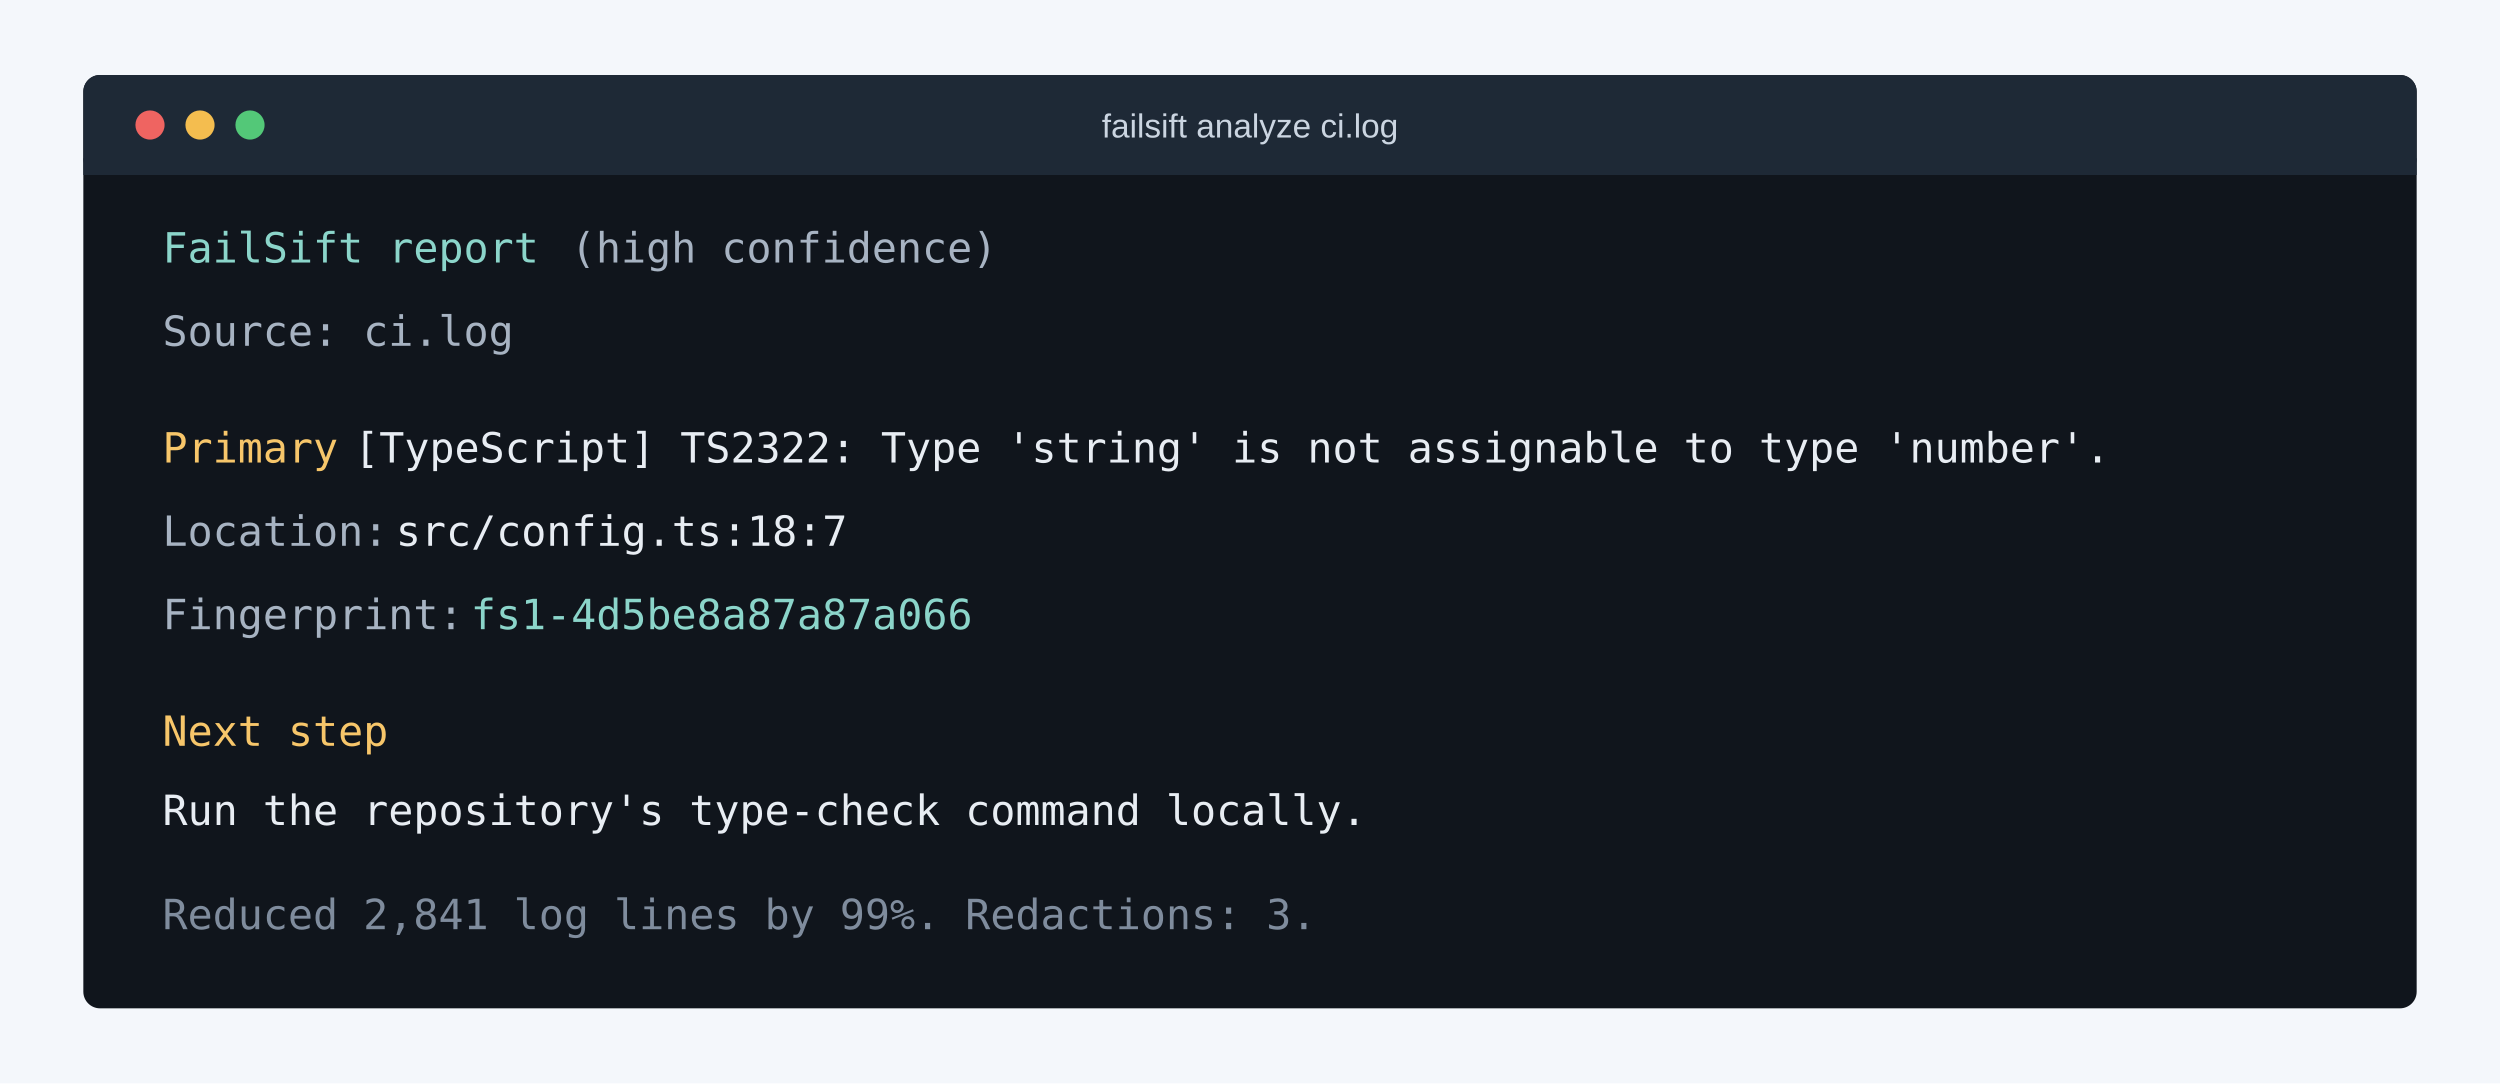
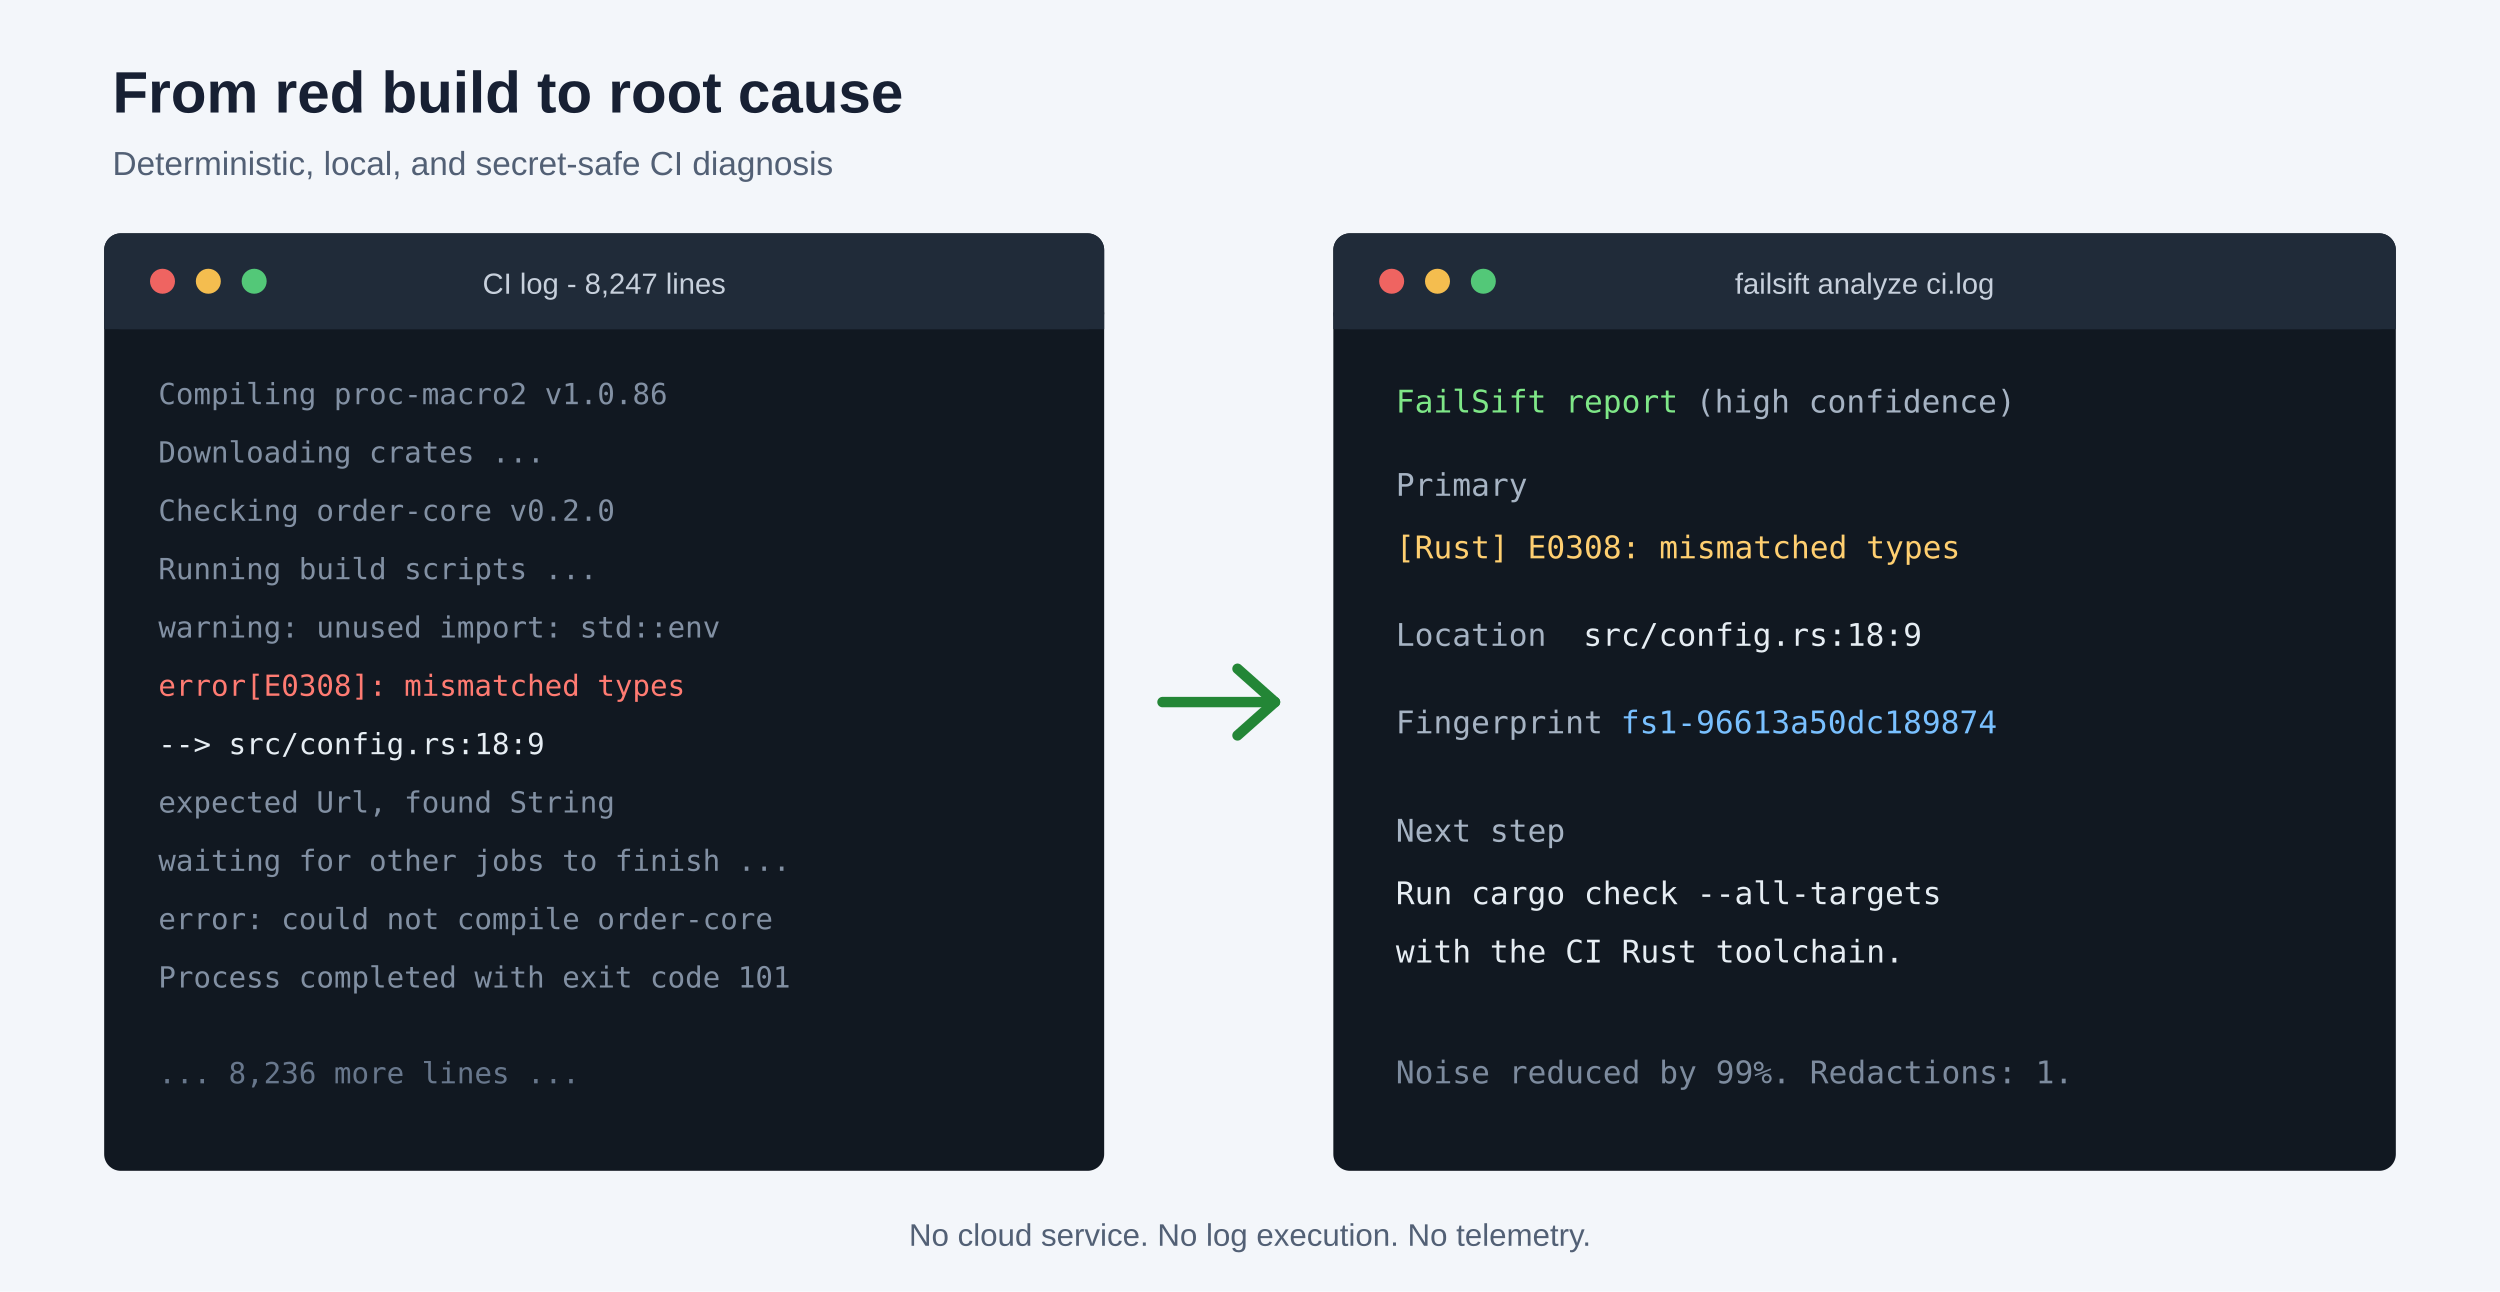
- <svg xmlns="http://www.w3.org/2000/svg" width="1200" height="520" viewBox="0 0 1200 520" role="img" aria-labelledby="title desc">
-   <rect width="1200" height="520" fill="#f4f7fb" />
-   <rect x="40" y="36" width="1120" height="448" rx="8" fill="#10151c" />
-   <rect x="40" y="36" width="1120" height="48" rx="8" fill="#1e2936" />
-   <rect x="40" y="76" width="1120" height="8" fill="#1e2936" />
-   <circle cx="72" cy="60" r="7" fill="#ef6461" />
-   <circle cx="96" cy="60" r="7" fill="#f4bd4f" />
-   <circle cx="120" cy="60" r="7" fill="#53c878" />
-   <text x="600" y="66" text-anchor="middle" fill="#cbd5e1" font-family="Segoe UI, Arial, sans-serif" font-size="16">failsift analyze ci.log</text>
-   <g font-family="Consolas, Menlo, monospace" font-size="20">
-     <text x="78" y="126" fill="#8bd5ca">FailSift report</text>
-     <text x="274" y="126" fill="#a7b3c2">(high confidence)</text>
-     <text x="78" y="166" fill="#a7b3c2">Source: ci.log</text>
-     <text x="78" y="222" fill="#f7c66a">Primary</text>
-     <text x="170" y="222" fill="#e8edf3">[TypeScript] TS2322: Type 'string' is not assignable to type 'number'.</text>
-     <text x="78" y="262" fill="#a7b3c2">Location:</text>
-     <text x="190" y="262" fill="#e8edf3">src/config.ts:18:7</text>
-     <text x="78" y="302" fill="#a7b3c2">Fingerprint:</text>
-     <text x="226" y="302" fill="#8bd5ca">fs1-4d5be8a87a87a066</text>
-     <text x="78" y="358" fill="#f7c66a">Next step</text>
-     <text x="78" y="396" fill="#e8edf3">Run the repository's type-check command locally.</text>
-     <text x="78" y="446" fill="#7f8c9d">Reduced 2,841 log lines by 99%. Redactions: 3.</text>
+ <svg xmlns="http://www.w3.org/2000/svg" width="1200" height="620" viewBox="0 0 1200 620" role="img" aria-labelledby="title desc">
+   <rect width="1200" height="620" fill="#f3f6fa" />
+   <text x="54" y="54" fill="#172033" font-family="Segoe UI, Arial, sans-serif" font-size="28" font-weight="700">From red build to root cause</text>
+   <text x="54" y="84" fill="#526075" font-family="Segoe UI, Arial, sans-serif" font-size="16">Deterministic, local, and secret-safe CI diagnosis</text>
+   <rect x="50" y="112" width="480" height="450" rx="8" fill="#111821" />
+   <rect x="50" y="112" width="480" height="46" rx="8" fill="#202b39" />
+   <rect x="50" y="150" width="480" height="8" fill="#202b39" />
+   <circle cx="78" cy="135" r="6" fill="#ef6461" />
+   <circle cx="100" cy="135" r="6" fill="#f4bd4f" />
+   <circle cx="122" cy="135" r="6" fill="#53c878" />
+   <text x="290" y="141" text-anchor="middle" fill="#c7d0dc" font-family="Segoe UI, Arial, sans-serif" font-size="14">CI log - 8,247 lines</text>
+   <g font-family="Consolas, Menlo, monospace" font-size="14" fill="#8290a3">
+     <text x="76" y="194">Compiling proc-macro2 v1.0.86</text>
+     <text x="76" y="222">Downloading crates ...</text>
+     <text x="76" y="250">Checking order-core v0.2.0</text>
+     <text x="76" y="278">Running build scripts ...</text>
+     <text x="76" y="306">warning: unused import: std::env</text>
+     <text x="76" y="334" fill="#ff7b72">error[E0308]: mismatched types</text>
+     <text x="76" y="362" fill="#e6edf3">--&gt; src/config.rs:18:9</text>
+     <text x="76" y="390">expected Url, found String</text>
+     <text x="76" y="418">waiting for other jobs to finish ...</text>
+     <text x="76" y="446">error: could not compile order-core</text>
+     <text x="76" y="474">Process completed with exit code 101</text>
+     <text x="76" y="520" fill="#68778c">... 8,236 more lines ...</text>
  </g>
+   <path d="M558 337h54" stroke="#238636" stroke-width="5" stroke-linecap="round" />
+   <path d="m594 321 18 16-18 16" fill="none" stroke="#238636" stroke-width="5" stroke-linecap="round" stroke-linejoin="round" />
+   <rect x="640" y="112" width="510" height="450" rx="8" fill="#111821" />
+   <rect x="640" y="112" width="510" height="46" rx="8" fill="#202b39" />
+   <rect x="640" y="150" width="510" height="8" fill="#202b39" />
+   <circle cx="668" cy="135" r="6" fill="#ef6461" />
+   <circle cx="690" cy="135" r="6" fill="#f4bd4f" />
+   <circle cx="712" cy="135" r="6" fill="#53c878" />
+   <text x="895" y="141" text-anchor="middle" fill="#c7d0dc" font-family="Segoe UI, Arial, sans-serif" font-size="14">failsift analyze ci.log</text>
+   <g font-family="Consolas, Menlo, monospace" font-size="15">
+     <text x="670" y="198" fill="#7ee787">FailSift report</text>
+     <text x="814" y="198" fill="#a6b3c3">(high confidence)</text>
+     <text x="670" y="238" fill="#a6b3c3">Primary</text>
+     <text x="670" y="268" fill="#ffcf70">[Rust] E0308: mismatched types</text>
+     <text x="670" y="310" fill="#a6b3c3">Location</text>
+     <text x="760" y="310" fill="#e6edf3">src/config.rs:18:9</text>
+     <text x="670" y="352" fill="#a6b3c3">Fingerprint</text>
+     <text x="778" y="352" fill="#79c0ff">fs1-96613a50dc189874</text>
+     <text x="670" y="404" fill="#a6b3c3">Next step</text>
+     <text x="670" y="434" fill="#e6edf3">Run cargo check --all-targets</text>
+     <text x="670" y="462" fill="#e6edf3">with the CI Rust toolchain.</text>
+     <text x="670" y="520" fill="#7d8b9e">Noise reduced by 99%. Redactions: 1.</text>
+   </g>
+   <text x="600" y="598" text-anchor="middle" fill="#526075" font-family="Segoe UI, Arial, sans-serif" font-size="15">No cloud service. No log execution. No telemetry.</text>
</svg>
